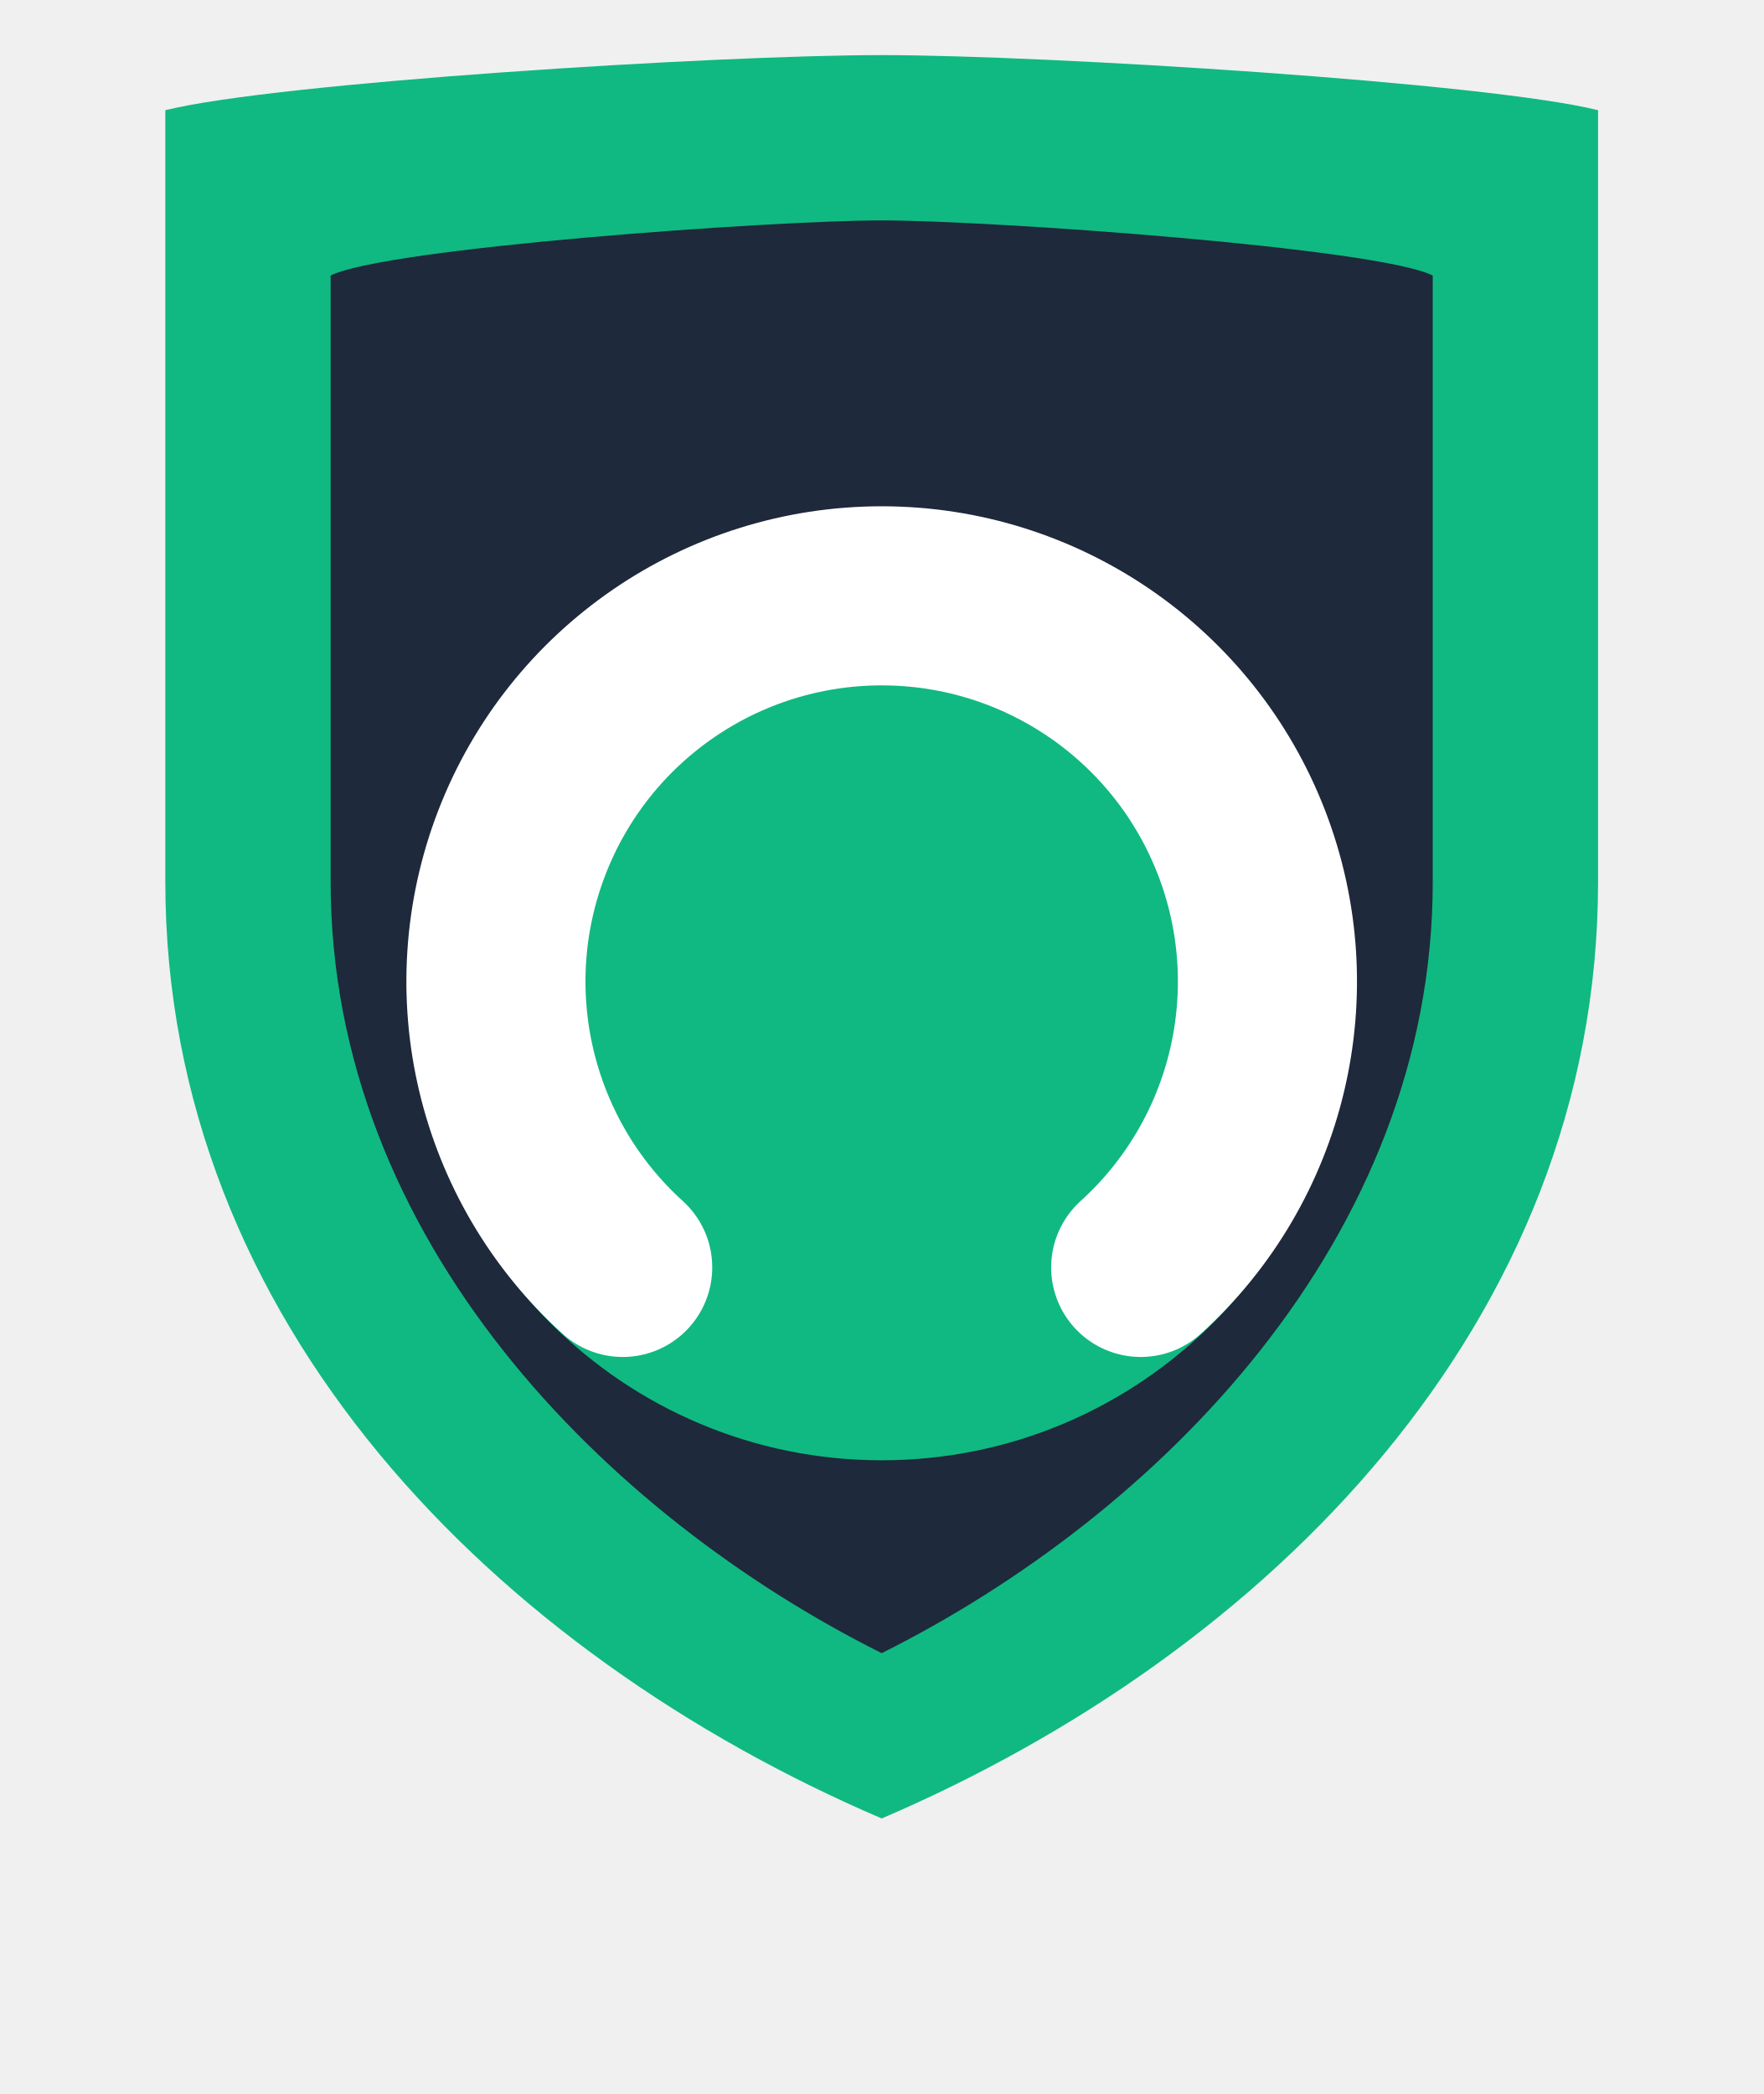
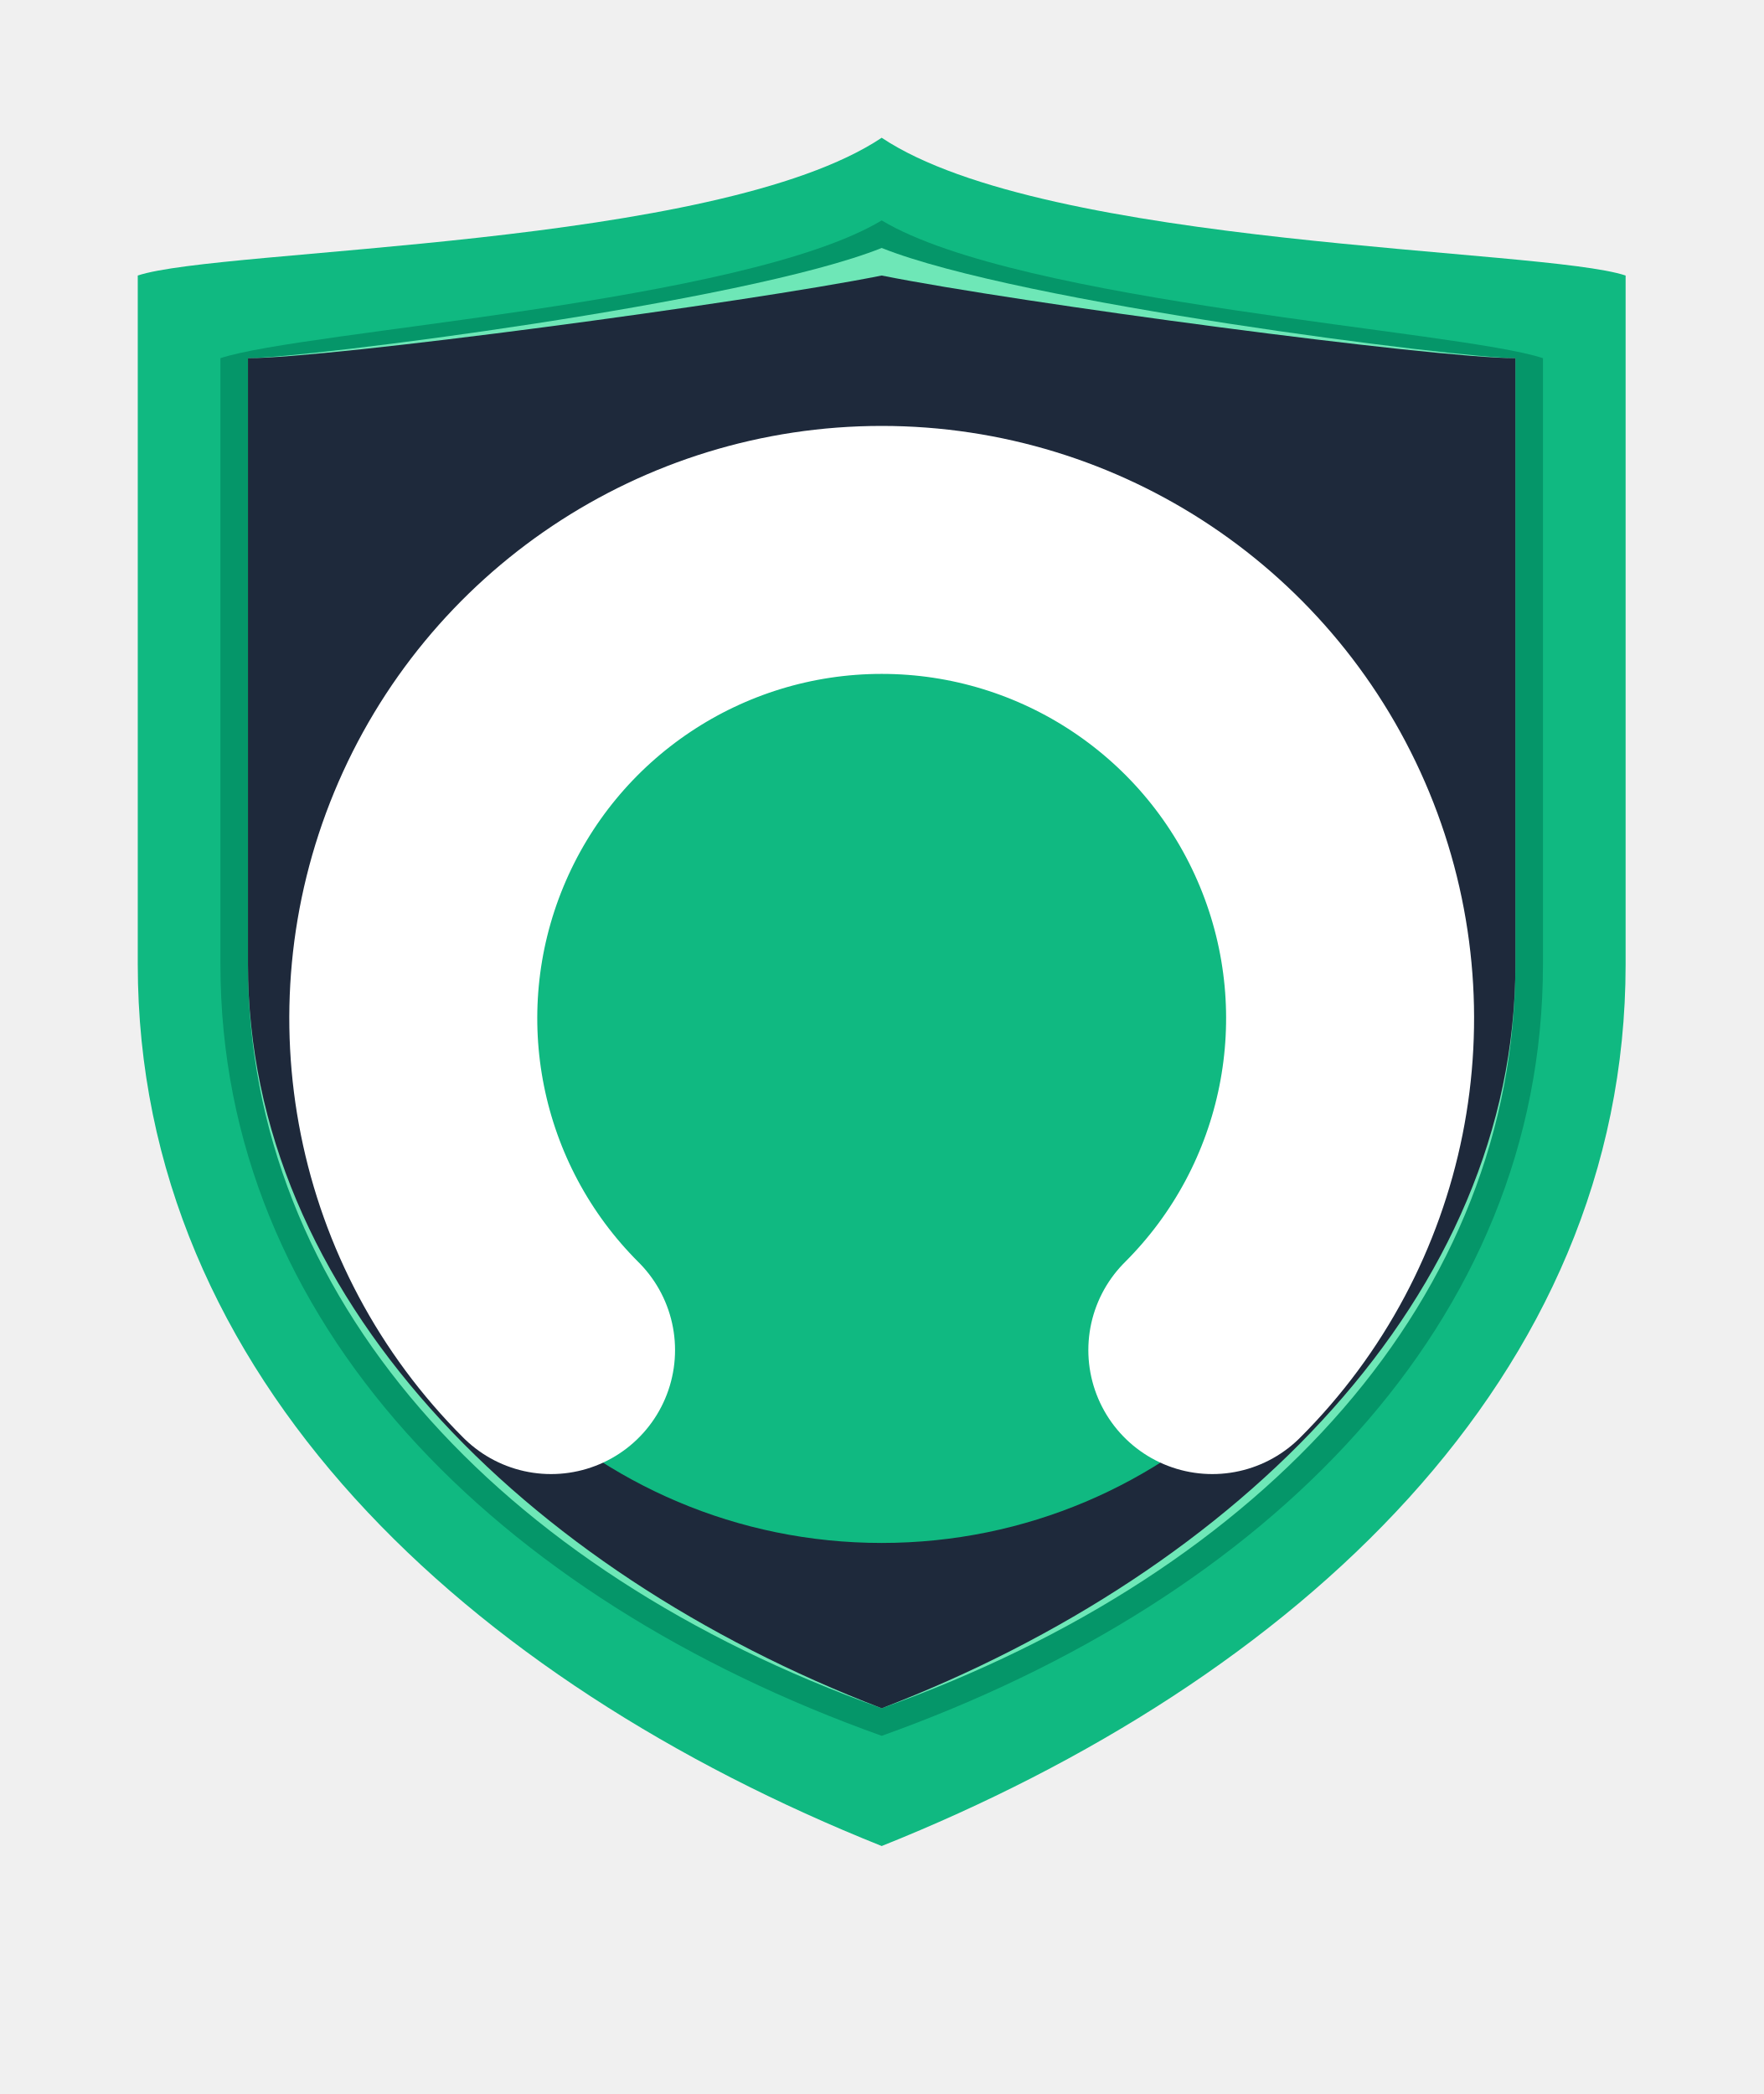
<svg xmlns="http://www.w3.org/2000/svg" viewBox="0 0 64 76" width="64" height="76">
-   <path d="M 32 2 C 38 2, 54 3, 58 4 L 58 32            C 58 48, 46 60, 32 66            C 18 60, 6 48, 6 32 L 6 4            C 10 3, 26 2, 32 2 Z" fill="#10B981" />
-   <path d="M 32 8 C 36 8, 50 9, 52 10 L 52 32            C 52 45, 42 55, 32 60            C 22 55, 12 45, 12 32 L 12 10            C 14 9, 28 8, 32 8 Z" fill="#1E293B" />
-   <circle cx="32" cy="36" r="17" fill="#10B981" />
-   <path d="M 41.4 46 A 14 14 0 1 0 22.6 46" fill="none" stroke="white" stroke-width="6.5" stroke-linecap="round" />
+   <path d="M 32 5 C 38 9, 56 9, 59 10 V 35            C 59 50, 47 61, 32 67            C 17 61, 5 50, 5 35 V 10            C 8 9, 26 9, 32 5 Z" fill="#10B981" />
+   <path d="M 32 8 C 37 11, 53 12, 56 13 V 35            C 56 48, 46 58, 32 63            C 18 58, 8 48, 8 35 V 13            C 11 12, 27 11, 32 8 Z" fill="#059669" />
+   <path d="M 32 9 C 37 11, 53 13, 55 13 V 35            C 55 47, 46 57, 32 62            C 18 57, 9 47, 9 35 V 13            C 11 13, 27 11, 32 9 Z" fill="#6EE7B7" />
+   <path d="M 32 10 C 37 11, 52 13, 55 13 V 35            C 55 47, 45 57, 32 62            C 19 57, 9 47, 9 35 V 13            C 12 13, 27 11, 32 10 Z" fill="#1E293B" />
+   <circle cx="32" cy="37" r="19" fill="#10B981" />
+   <path d="M 44 49 A 17 17 0 1 0 20 49" fill="none" stroke="white" stroke-width="9" stroke-linecap="round" />
</svg>
